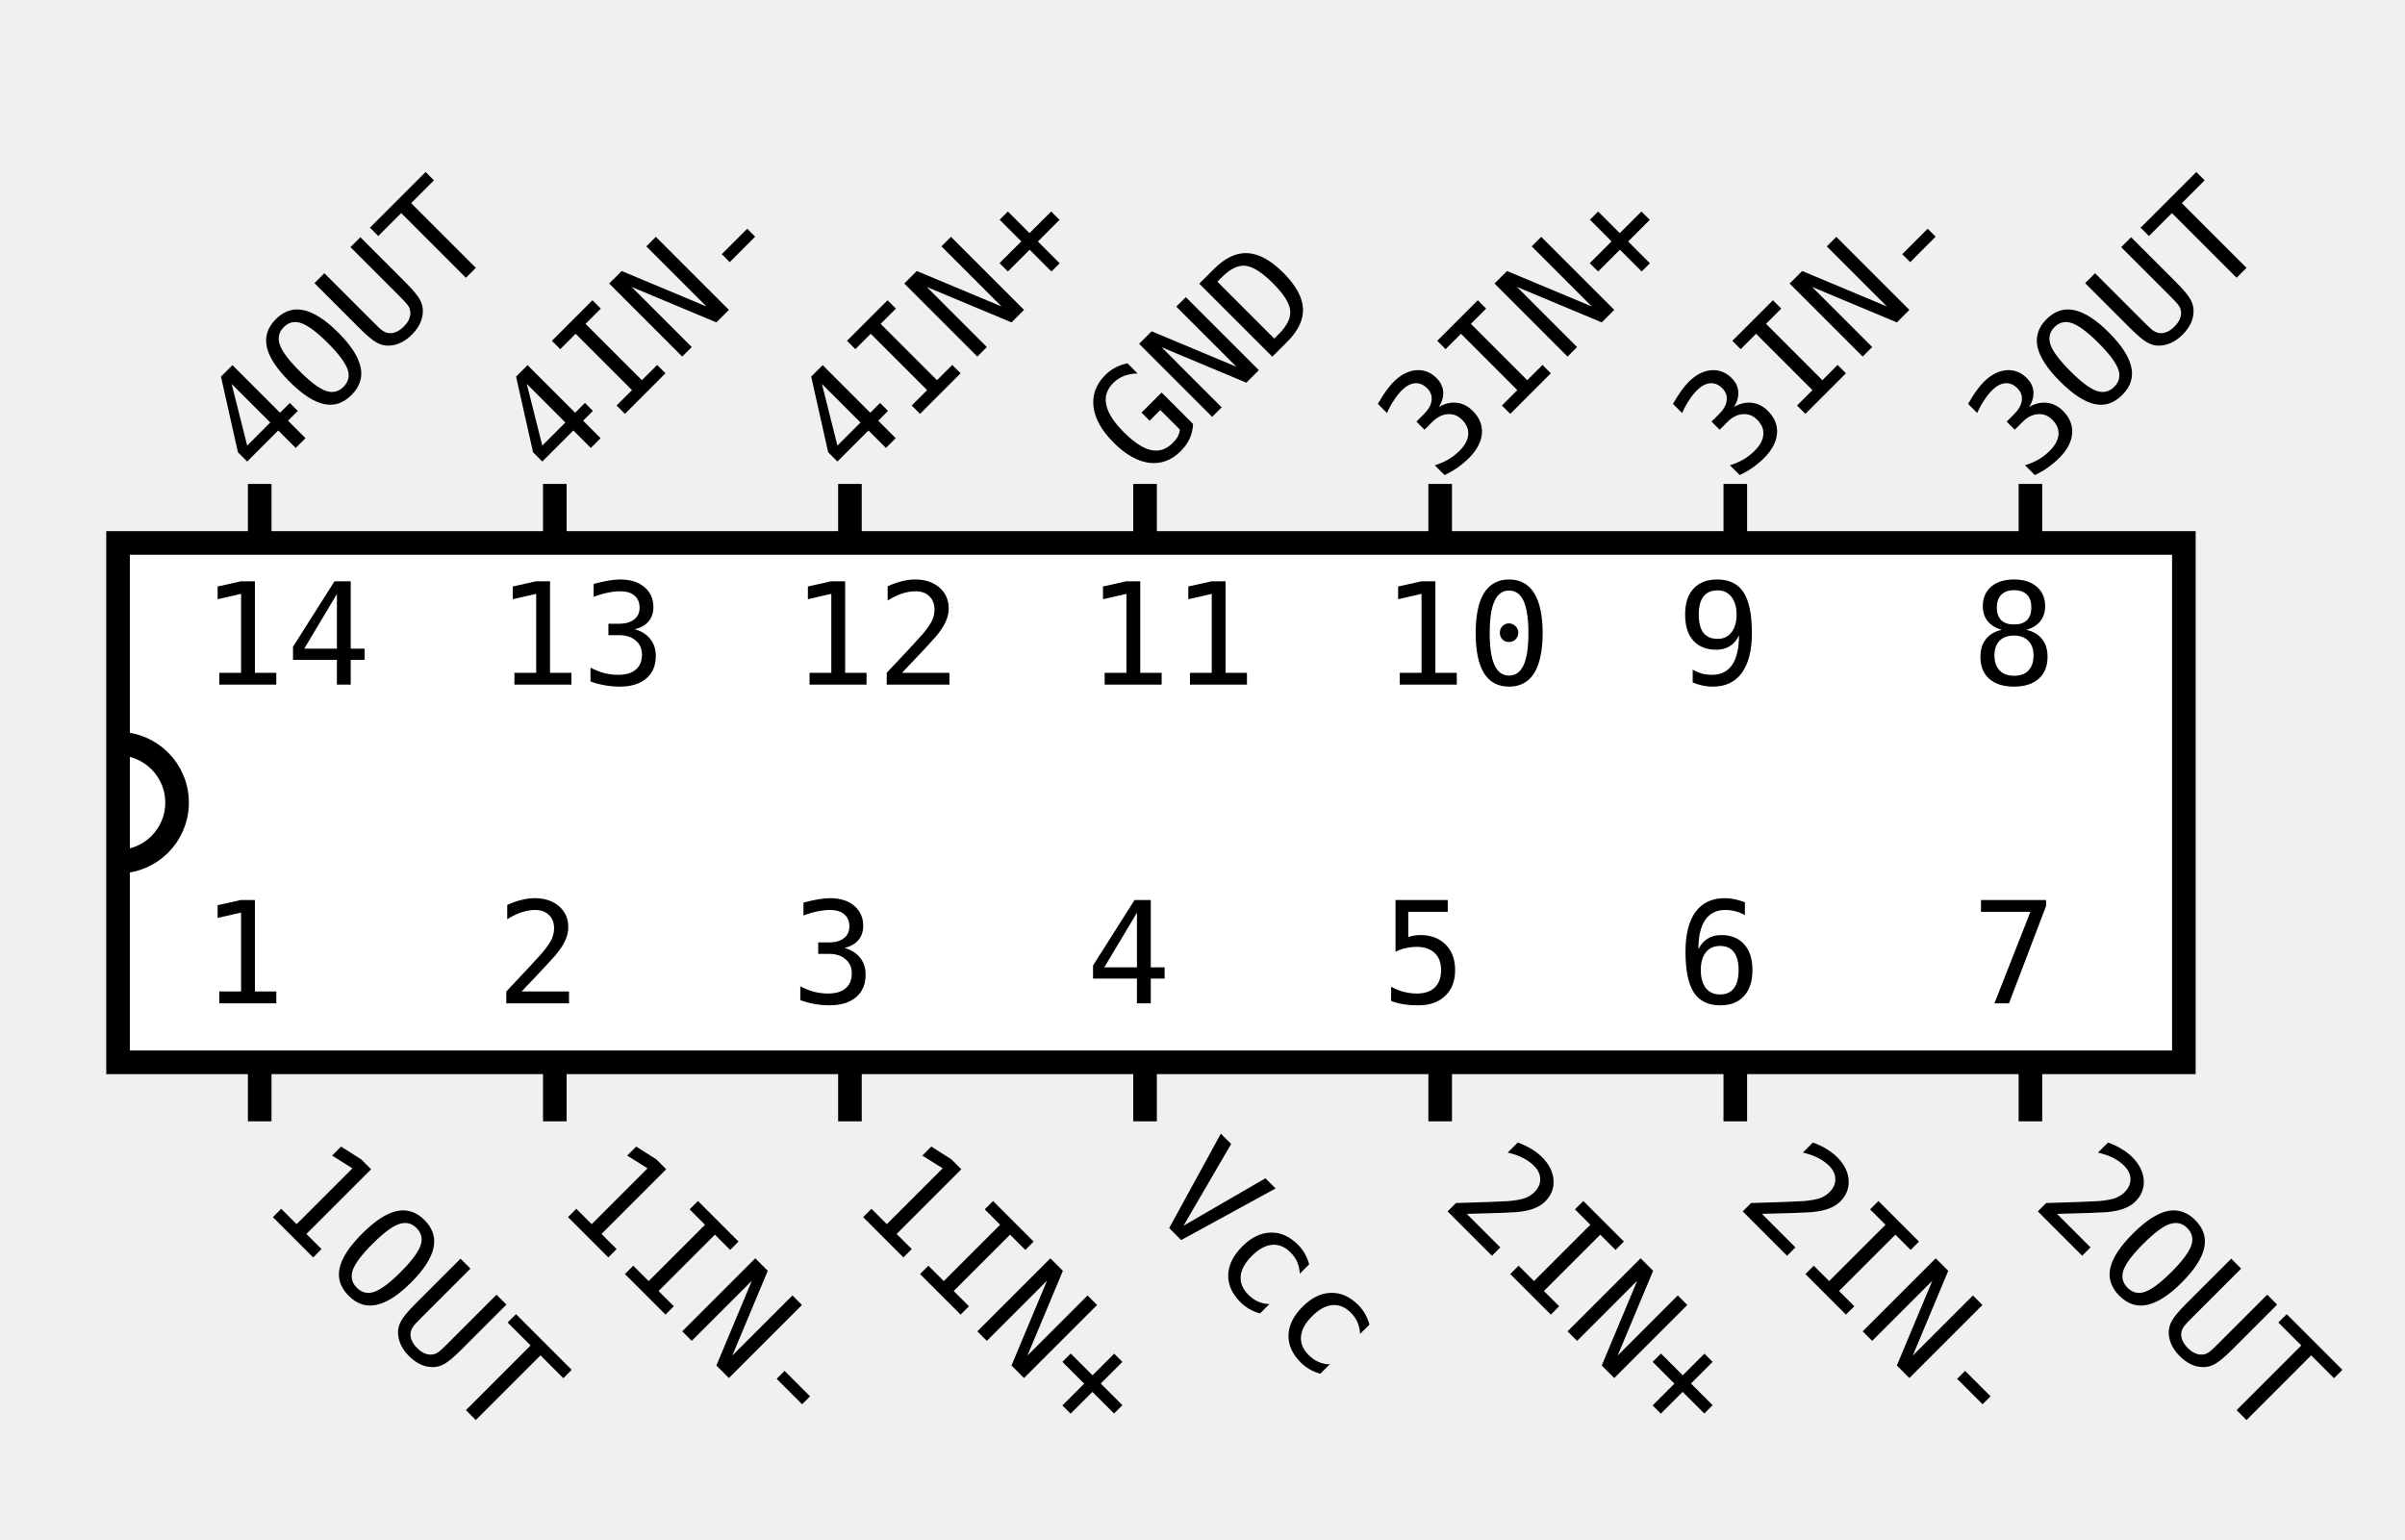
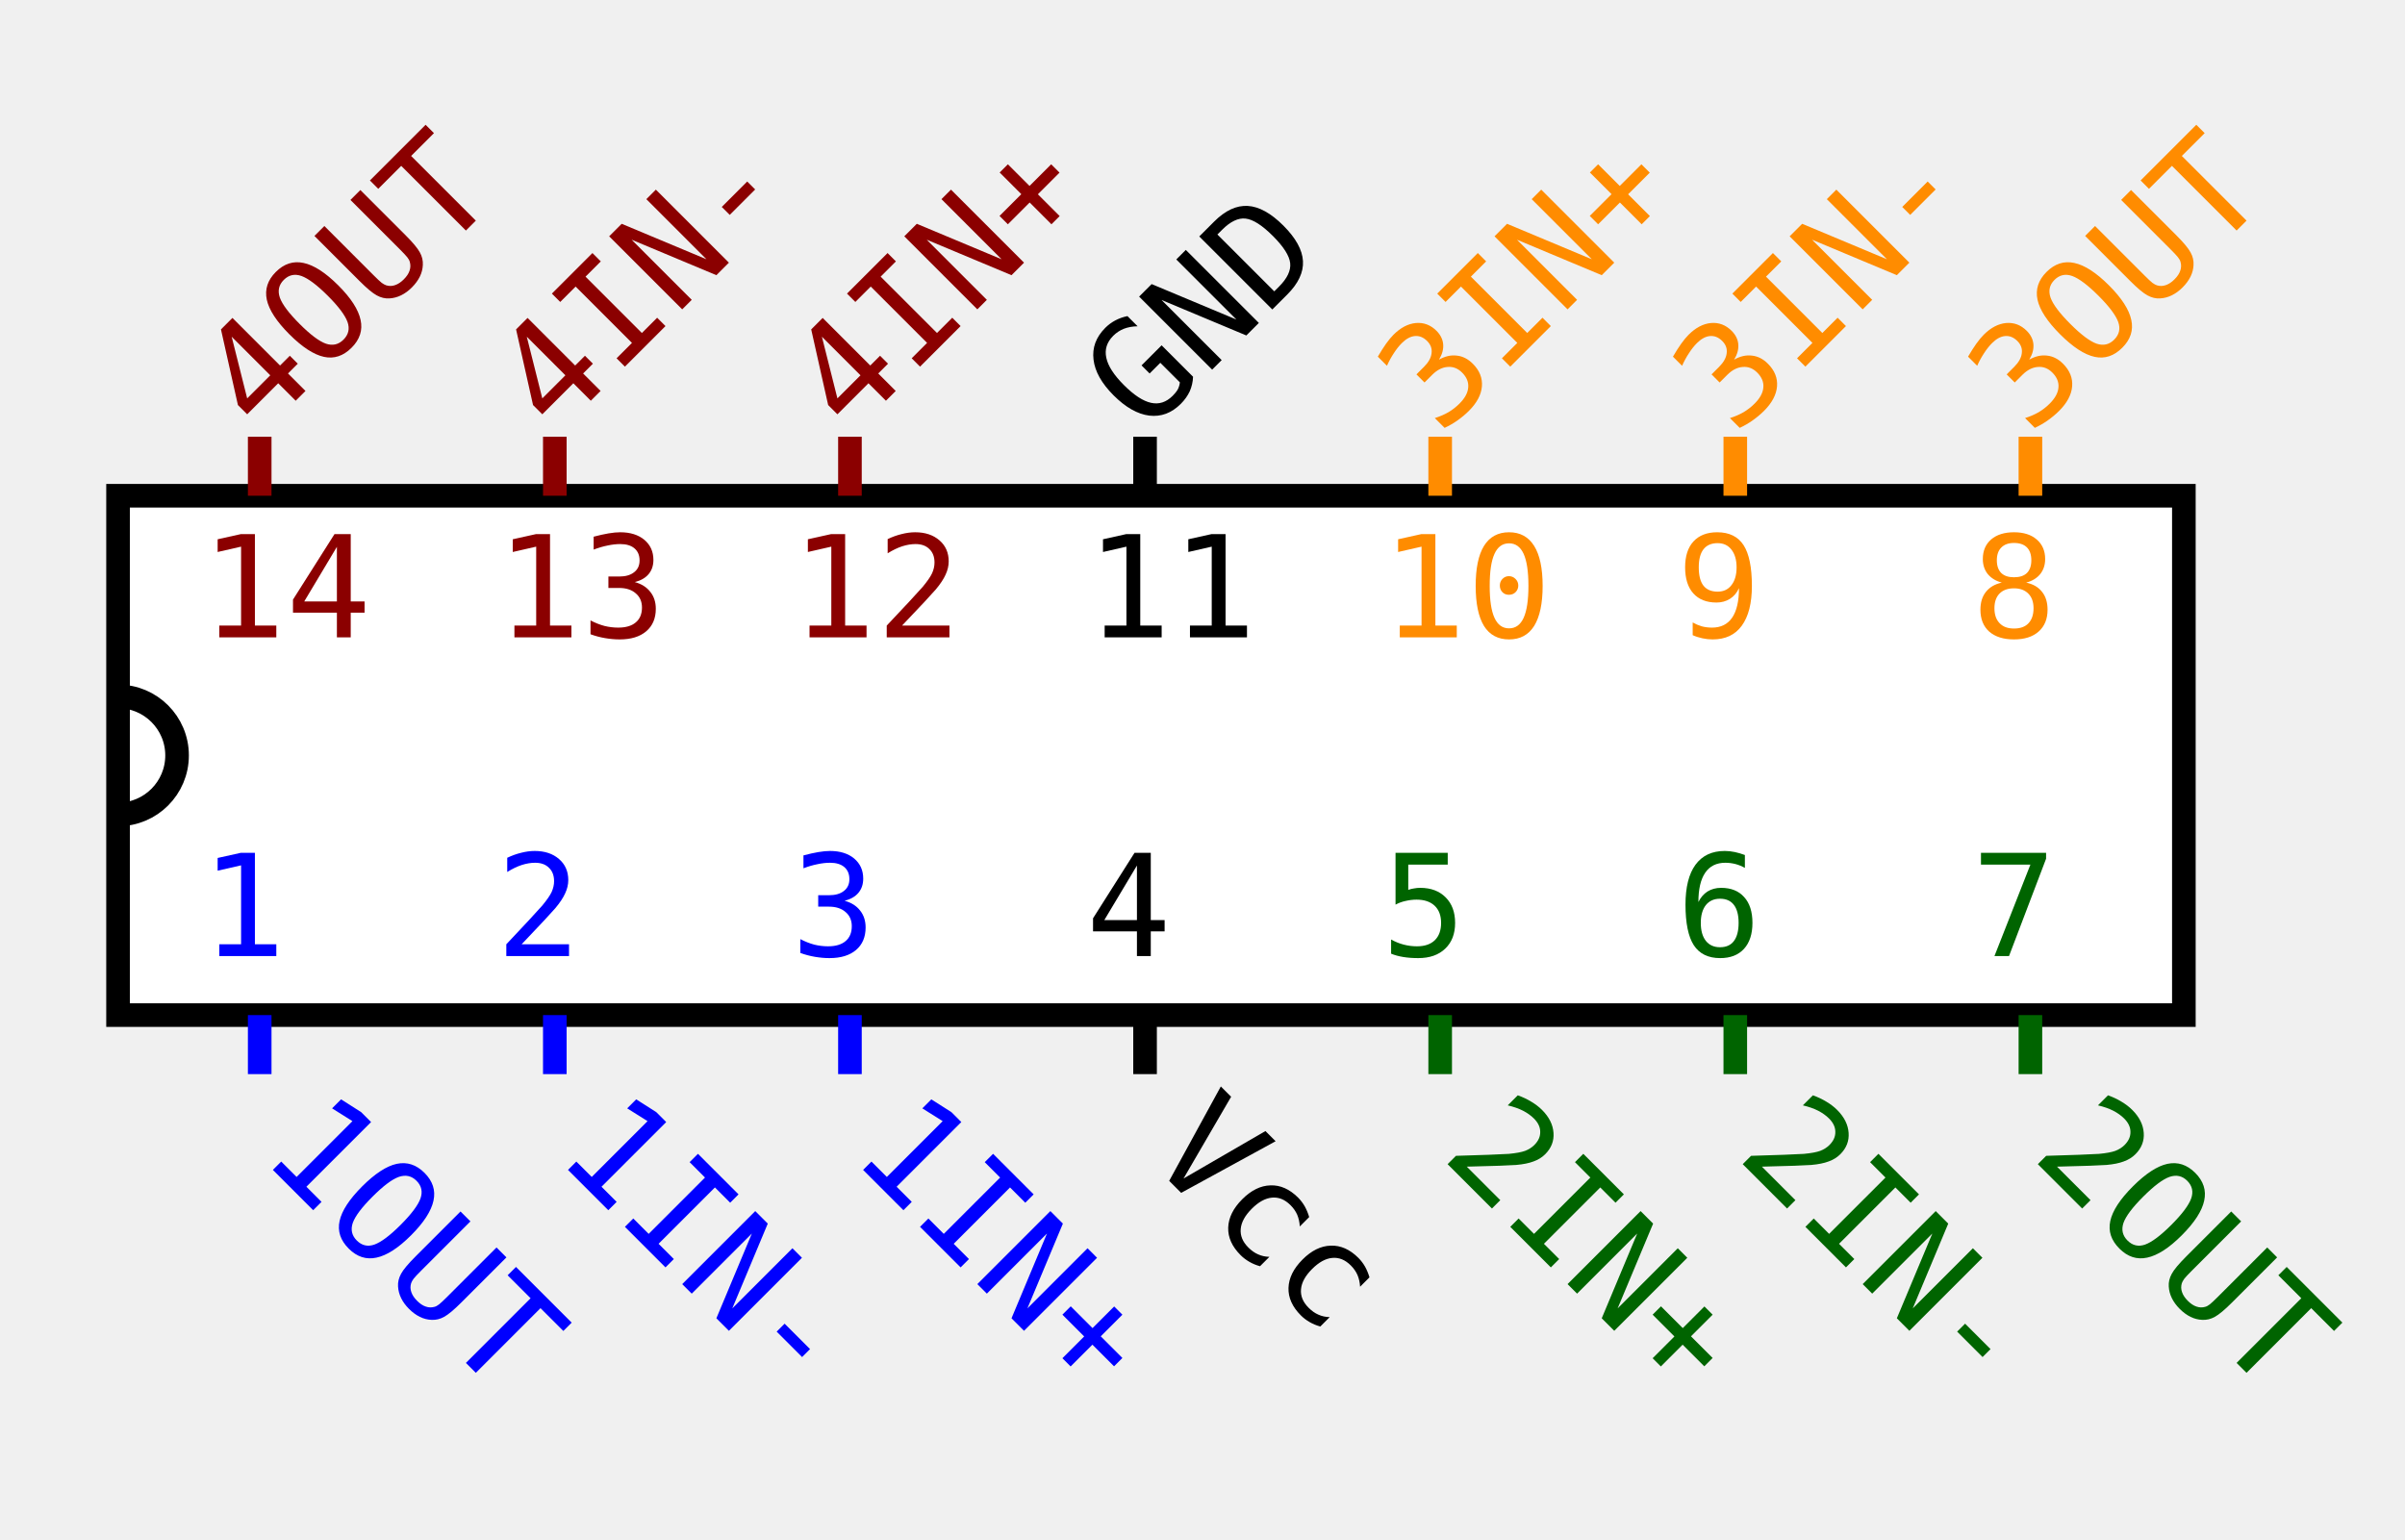
<svg xmlns="http://www.w3.org/2000/svg" version="1.1">
-   <rect x="10" y="46" width="175" height="44" fill="white" stroke-width="2" stroke="black" />
-   <path d="M10 63   A 5 5 0 0 1 10 73" stroke="black" fill="black" fill-opacity="0" stroke-width="2" />
-   <line x1="22" y1="46" x2="22" y2="41" stroke="black" stroke-width="2" />
-   <text x="17" y="58" font-family="monospace" fill="black">14</text>
-   <text x="22" y="41" transform="rotate(-45 22 41)" font-family="monospace" fill="black">4OUT</text>
-   <line x1="47" y1="46" x2="47" y2="41" stroke="black" stroke-width="2" />
-   <text x="42" y="58" font-family="monospace" fill="black">13</text>
-   <text x="47" y="41" transform="rotate(-45 47 41)" font-family="monospace" fill="black">4IN-</text>
-   <line x1="72" y1="46" x2="72" y2="41" stroke="black" stroke-width="2" />
-   <text x="67" y="58" font-family="monospace" fill="black">12</text>
-   <text x="72" y="41" transform="rotate(-45 72 41)" font-family="monospace" fill="black">4IN+</text>
-   <line x1="97" y1="46" x2="97" y2="41" stroke="black" stroke-width="2" />
-   <text x="92" y="58" font-family="monospace" fill="black">11</text>
-   <text x="97" y="41" transform="rotate(-45 97 41)" font-family="monospace" fill="black">GND</text>
-   <line x1="122" y1="46" x2="122" y2="41" stroke="black" stroke-width="2" />
-   <text x="117" y="58" font-family="monospace" fill="black">10</text>
-   <text x="122" y="41" transform="rotate(-45 122 41)" font-family="monospace" fill="black">3IN+</text>
-   <line x1="147" y1="46" x2="147" y2="41" stroke="black" stroke-width="2" />
-   <text x="142" y="58" font-family="monospace" fill="black">9</text>
-   <text x="147" y="41" transform="rotate(-45 147 41)" font-family="monospace" fill="black">3IN-</text>
-   <line x1="172" y1="46" x2="172" y2="41" stroke="black" stroke-width="2" />
-   <text x="167" y="58" font-family="monospace" fill="black">8</text>
-   <text x="172" y="41" transform="rotate(-45 172 41)" font-family="monospace" fill="black">3OUT</text>
-   <line x1="22" y1="90" x2="22" y2="95" stroke="black" stroke-width="2" />
-   <text x="17" y="85" font-family="monospace" fill="black">1</text>
-   <text x="22" y="102" transform="rotate(45 22 102)" font-family="monospace" fill="black">1OUT</text>
-   <line x1="47" y1="90" x2="47" y2="95" stroke="black" stroke-width="2" />
-   <text x="42" y="85" font-family="monospace" fill="black">2</text>
-   <text x="47" y="102" transform="rotate(45 47 102)" font-family="monospace" fill="black">1IN-</text>
-   <line x1="72" y1="90" x2="72" y2="95" stroke="black" stroke-width="2" />
-   <text x="67" y="85" font-family="monospace" fill="black">3</text>
-   <text x="72" y="102" transform="rotate(45 72 102)" font-family="monospace" fill="black">1IN+</text>
-   <line x1="97" y1="90" x2="97" y2="95" stroke="black" stroke-width="2" />
-   <text x="92" y="85" font-family="monospace" fill="black">4</text>
-   <text x="97" y="102" transform="rotate(45 97 102)" font-family="monospace" fill="black">Vcc</text>
-   <line x1="122" y1="90" x2="122" y2="95" stroke="black" stroke-width="2" />
-   <text x="117" y="85" font-family="monospace" fill="black">5</text>
-   <text x="122" y="102" transform="rotate(45 122 102)" font-family="monospace" fill="black">2IN+</text>
-   <line x1="147" y1="90" x2="147" y2="95" stroke="black" stroke-width="2" />
-   <text x="142" y="85" font-family="monospace" fill="black">6</text>
-   <text x="147" y="102" transform="rotate(45 147 102)" font-family="monospace" fill="black">2IN-</text>
-   <line x1="172" y1="90" x2="172" y2="95" stroke="black" stroke-width="2" />
-   <text x="167" y="85" font-family="monospace" fill="black">7</text>
-   <text x="172" y="102" transform="rotate(45 172 102)" font-family="monospace" fill="black">2OUT</text>
+   <rect x="10" y="42" width="175" height="44" fill="white" stroke-width="2" stroke="black" />
+   <path d="M10 59   A 5 5 0 0 1 10 69" stroke="black" fill="black" fill-opacity="0" stroke-width="2" />
+   <line x1="22" y1="42" x2="22" y2="37" stroke="darkred" stroke-width="2" />
+   <text x="17" y="54" font-family="monospace" fill="darkred">14</text>
+   <text x="22" y="37" transform="rotate(-45 22 37)" font-family="monospace" fill="darkred">4OUT</text>
+   <line x1="47" y1="42" x2="47" y2="37" stroke="darkred" stroke-width="2" />
+   <text x="42" y="54" font-family="monospace" fill="darkred">13</text>
+   <text x="47" y="37" transform="rotate(-45 47 37)" font-family="monospace" fill="darkred">4IN-</text>
+   <line x1="72" y1="42" x2="72" y2="37" stroke="darkred" stroke-width="2" />
+   <text x="67" y="54" font-family="monospace" fill="darkred">12</text>
+   <text x="72" y="37" transform="rotate(-45 72 37)" font-family="monospace" fill="darkred">4IN+</text>
+   <line x1="97" y1="42" x2="97" y2="37" stroke="black" stroke-width="2" />
+   <text x="92" y="54" font-family="monospace" fill="black">11</text>
+   <text x="97" y="37" transform="rotate(-45 97 37)" font-family="monospace" fill="black">GND</text>
+   <line x1="122" y1="42" x2="122" y2="37" stroke="darkorange" stroke-width="2" />
+   <text x="117" y="54" font-family="monospace" fill="darkorange">10</text>
+   <text x="122" y="37" transform="rotate(-45 122 37)" font-family="monospace" fill="darkorange">3IN+</text>
+   <line x1="147" y1="42" x2="147" y2="37" stroke="darkorange" stroke-width="2" />
+   <text x="142" y="54" font-family="monospace" fill="darkorange">9</text>
+   <text x="147" y="37" transform="rotate(-45 147 37)" font-family="monospace" fill="darkorange">3IN-</text>
+   <line x1="172" y1="42" x2="172" y2="37" stroke="darkorange" stroke-width="2" />
+   <text x="167" y="54" font-family="monospace" fill="darkorange">8</text>
+   <text x="172" y="37" transform="rotate(-45 172 37)" font-family="monospace" fill="darkorange">3OUT</text>
+   <line x1="22" y1="86" x2="22" y2="91" stroke="blue" stroke-width="2" />
+   <text x="17" y="81" font-family="monospace" fill="blue">1</text>
+   <text x="22" y="98" transform="rotate(45 22 98)" font-family="monospace" fill="blue">1OUT</text>
+   <line x1="47" y1="86" x2="47" y2="91" stroke="blue" stroke-width="2" />
+   <text x="42" y="81" font-family="monospace" fill="blue">2</text>
+   <text x="47" y="98" transform="rotate(45 47 98)" font-family="monospace" fill="blue">1IN-</text>
+   <line x1="72" y1="86" x2="72" y2="91" stroke="blue" stroke-width="2" />
+   <text x="67" y="81" font-family="monospace" fill="blue">3</text>
+   <text x="72" y="98" transform="rotate(45 72 98)" font-family="monospace" fill="blue">1IN+</text>
+   <line x1="97" y1="86" x2="97" y2="91" stroke="black" stroke-width="2" />
+   <text x="92" y="81" font-family="monospace" fill="black">4</text>
+   <text x="97" y="98" transform="rotate(45 97 98)" font-family="monospace" fill="black">Vcc</text>
+   <line x1="122" y1="86" x2="122" y2="91" stroke="darkgreen" stroke-width="2" />
+   <text x="117" y="81" font-family="monospace" fill="darkgreen">5</text>
+   <text x="122" y="98" transform="rotate(45 122 98)" font-family="monospace" fill="darkgreen">2IN+</text>
+   <line x1="147" y1="86" x2="147" y2="91" stroke="darkgreen" stroke-width="2" />
+   <text x="142" y="81" font-family="monospace" fill="darkgreen">6</text>
+   <text x="147" y="98" transform="rotate(45 147 98)" font-family="monospace" fill="darkgreen">2IN-</text>
+   <line x1="172" y1="86" x2="172" y2="91" stroke="darkgreen" stroke-width="2" />
+   <text x="167" y="81" font-family="monospace" fill="darkgreen">7</text>
+   <text x="172" y="98" transform="rotate(45 172 98)" font-family="monospace" fill="darkgreen">2OUT</text>
</svg>
